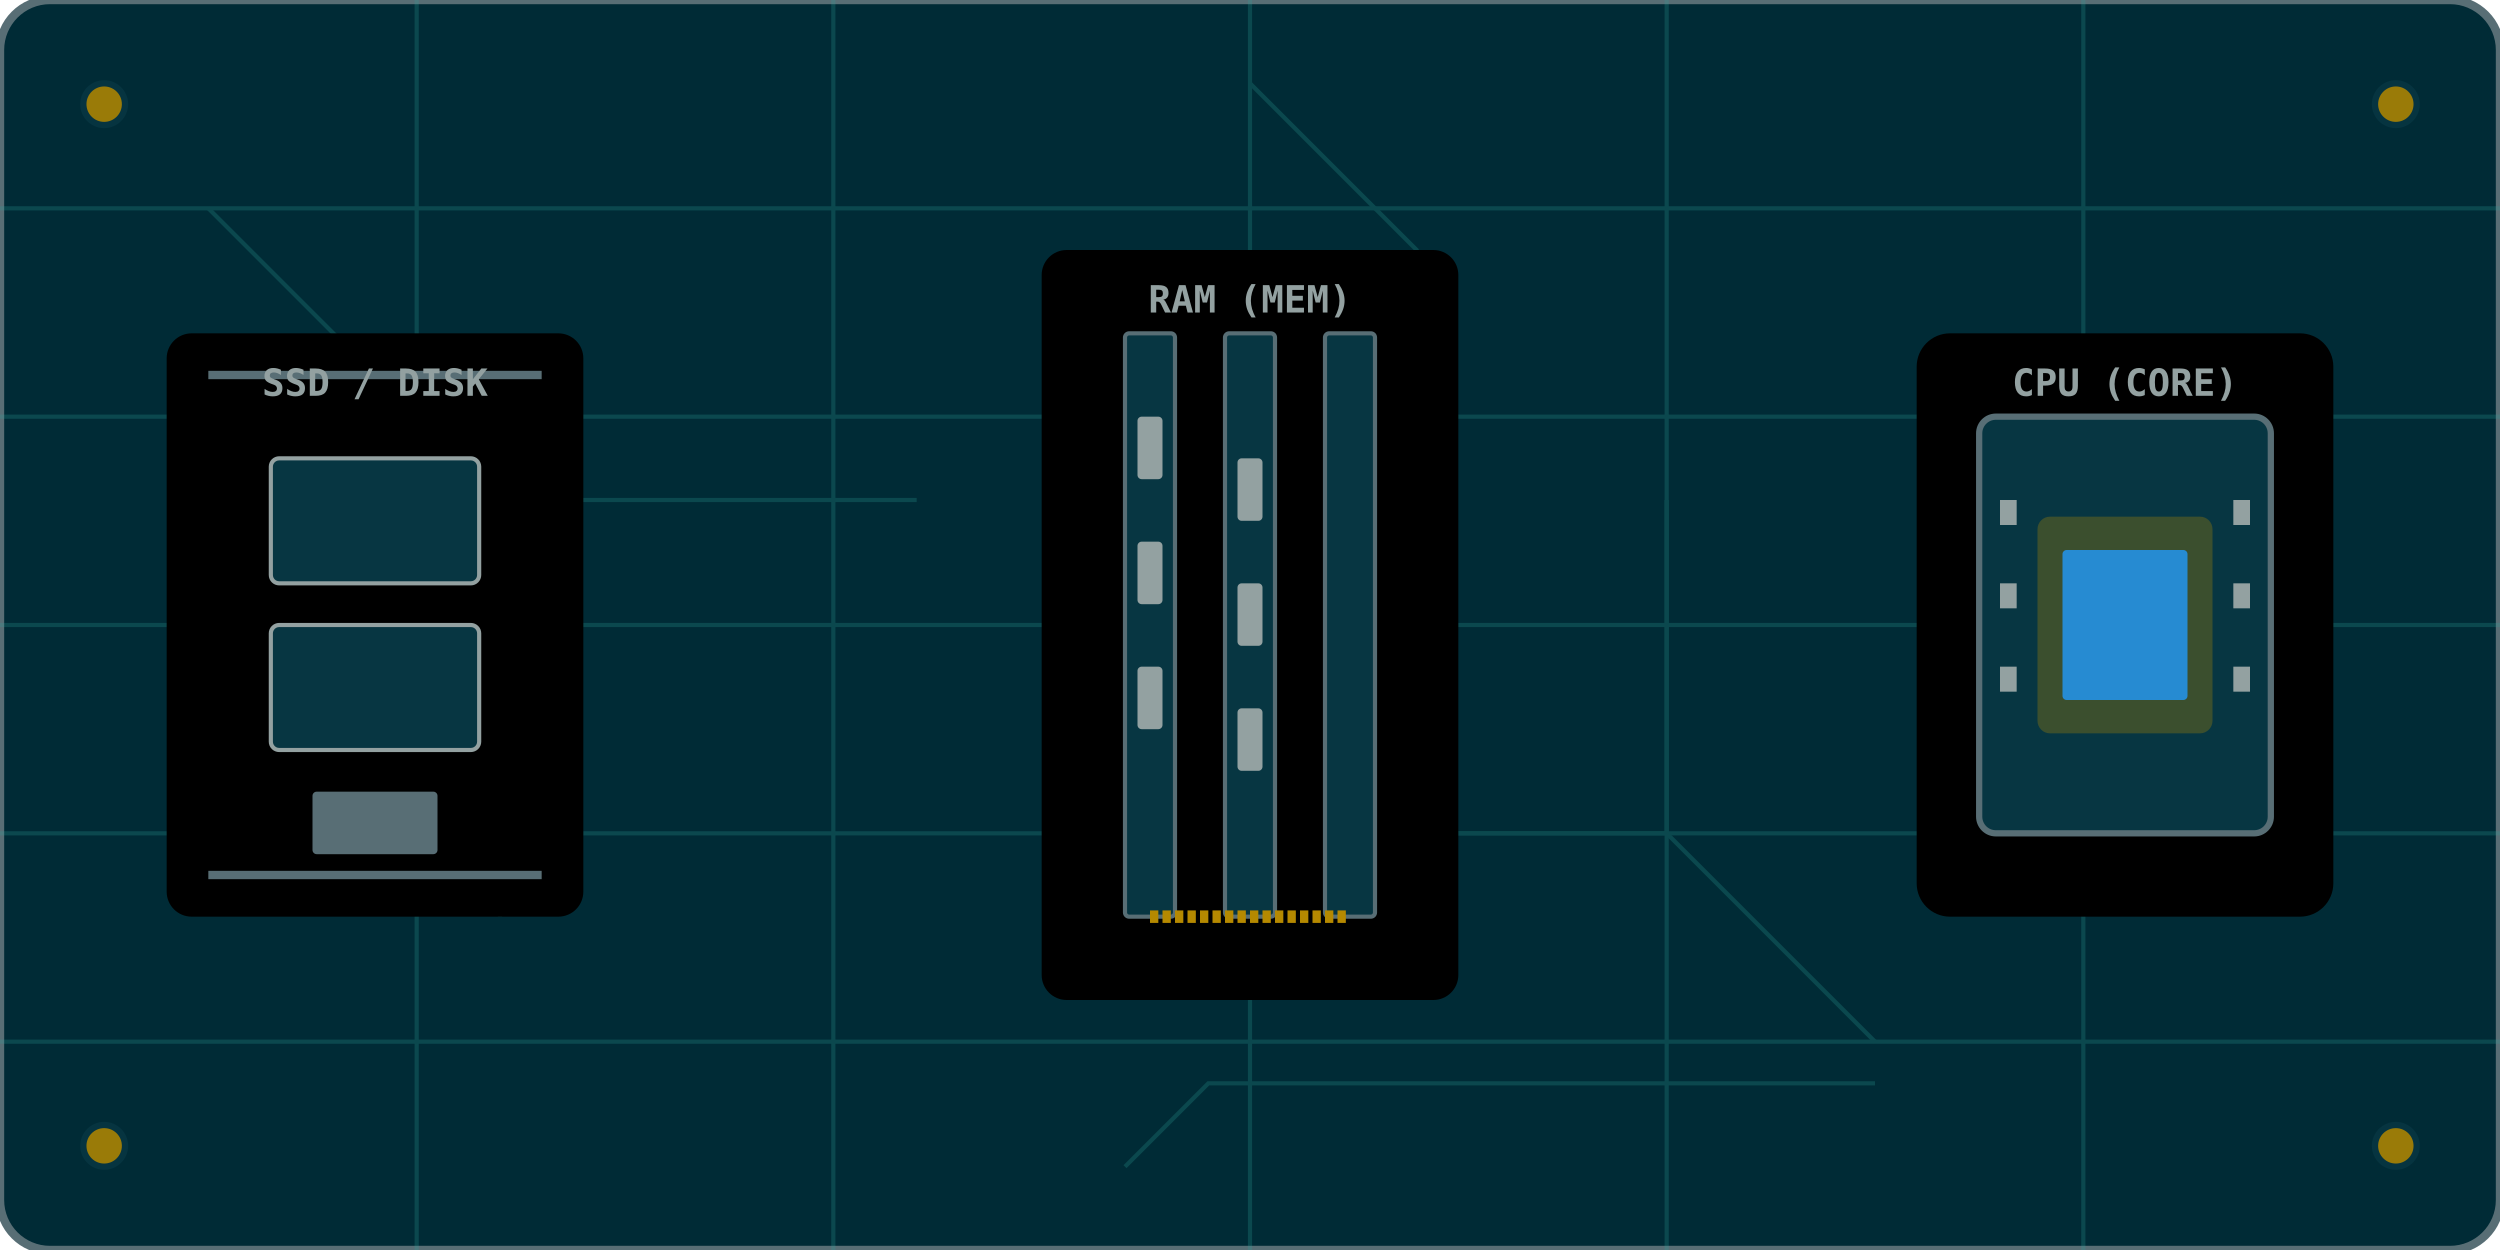
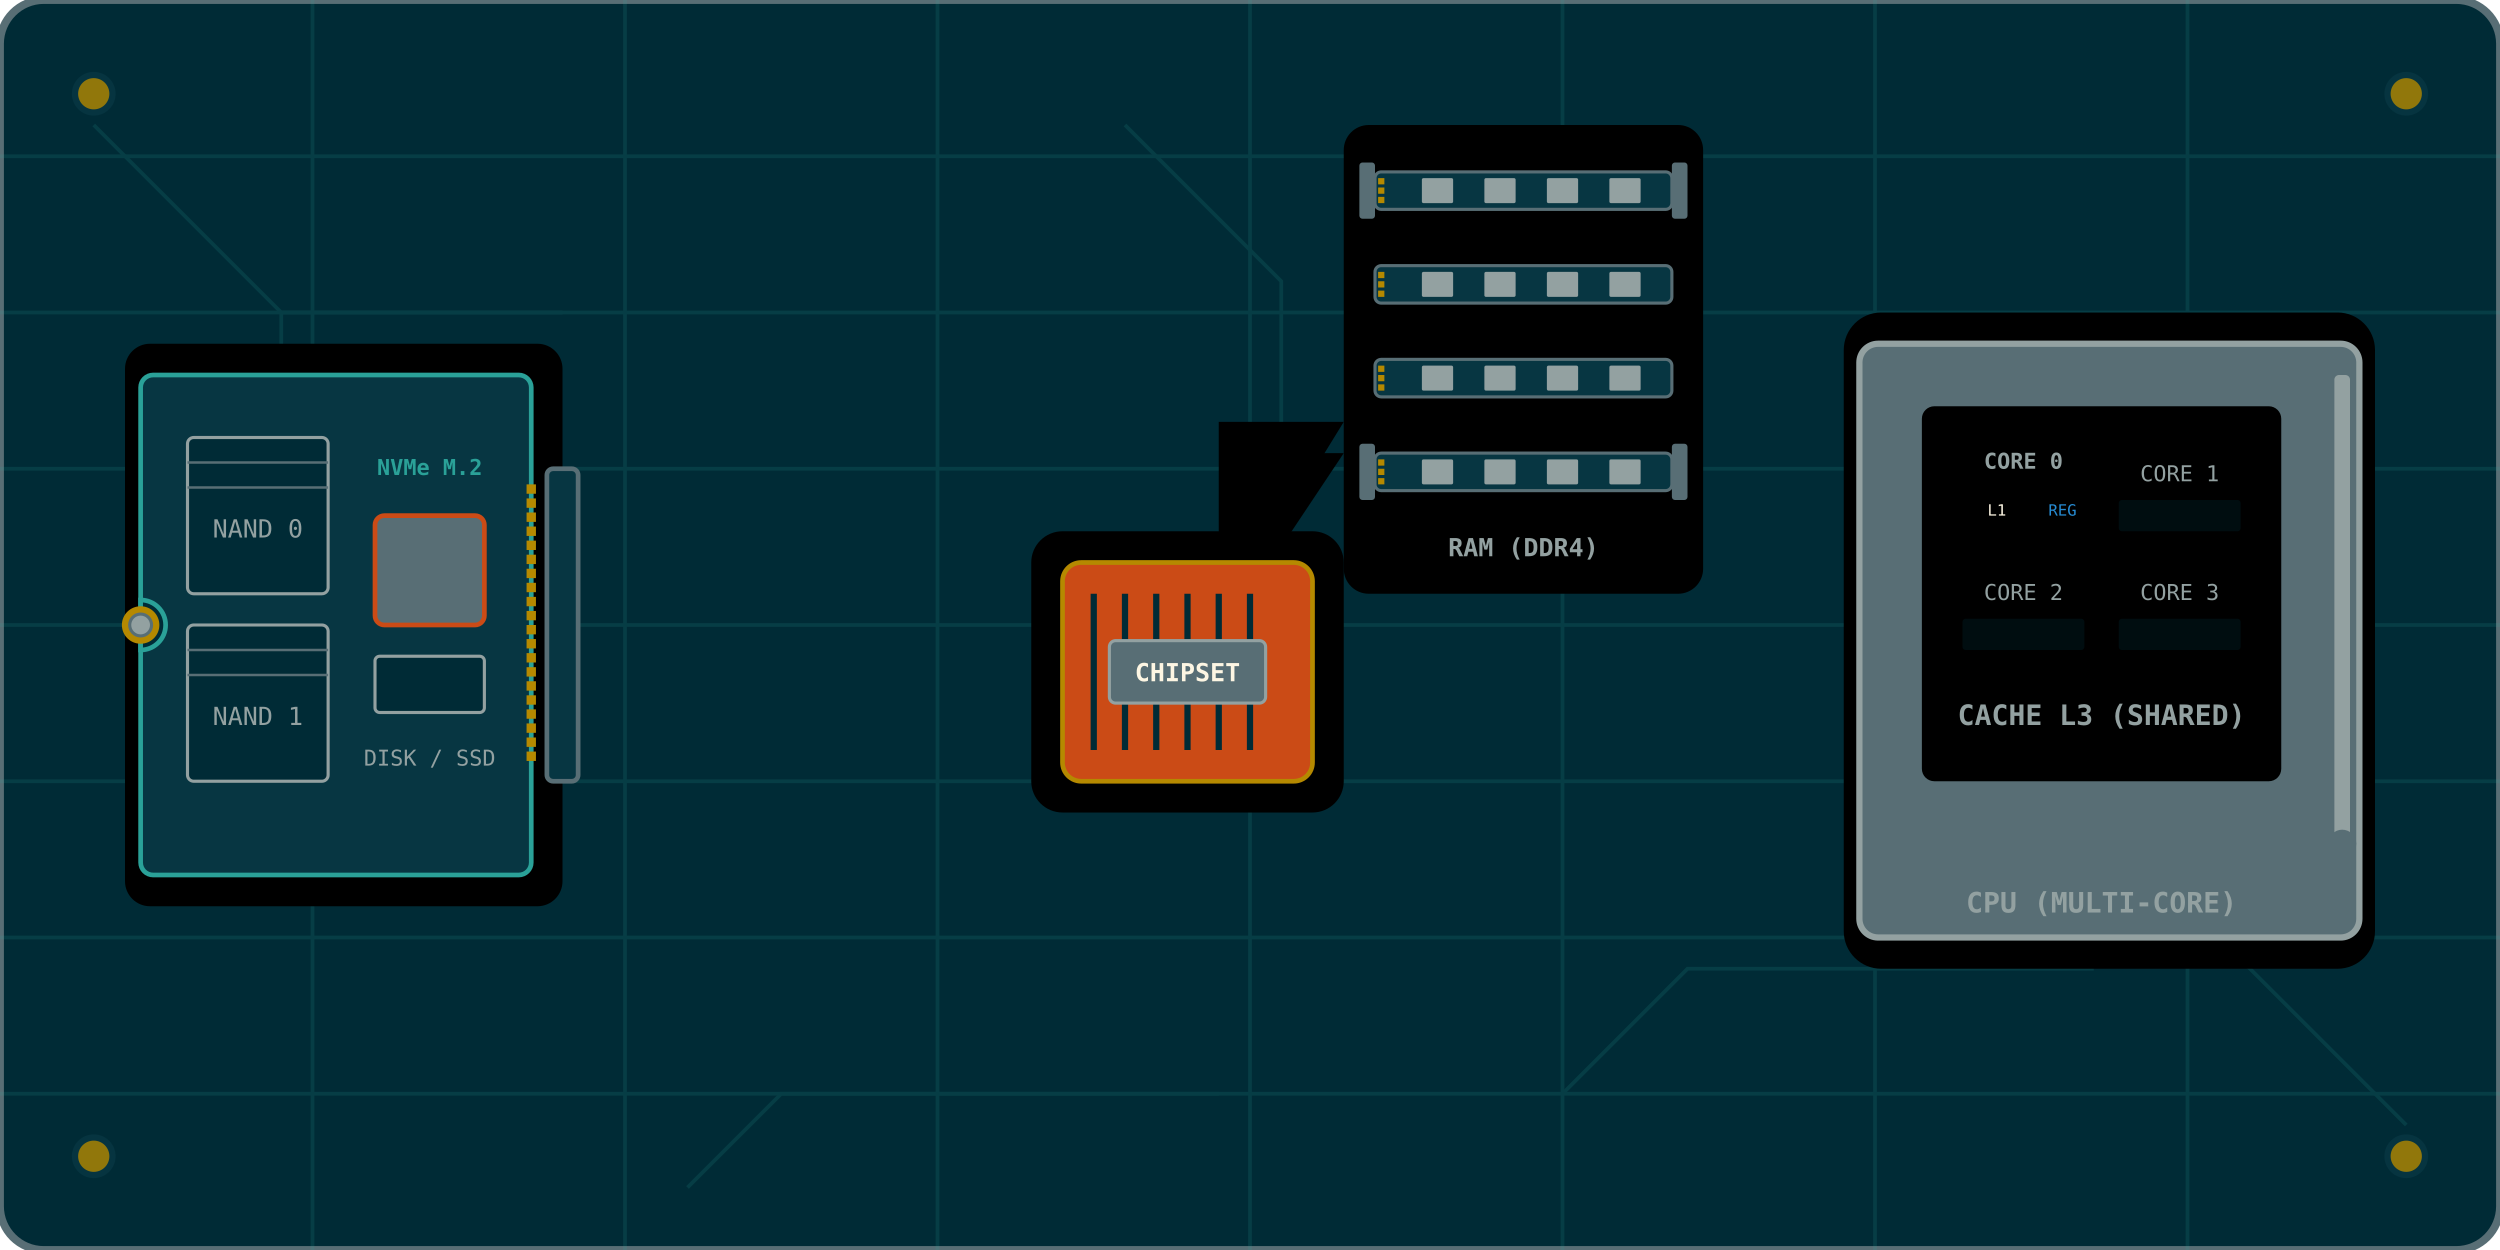
- <svg xmlns="http://www.w3.org/2000/svg" viewBox="0 0 600 300" width="100%" height="100%">
-   <rect width="600" height="300" rx="12" fill="#002b36" stroke="#586e75" stroke-width="2" />
-   <g stroke="#2aa198" stroke-width="1" opacity="0.25" fill="none">
-     <path d="M 0 50 L 600 50 M 0 100 L 600 100 M 0 150 L 600 150 M 0 200 L 600 200 M 0 250 L 600 250" />
-     <path d="M 100 0 L 100 300 M 200 0 L 200 300 M 300 0 L 300 300 M 400 0 L 400 300 M 500 0 L 500 300" />
-     <path d="M 50 50 L 120 120 L 220 120 M 120 120 L 120 220 M 300 20 L 340 60 L 340 180" />
-     <path d="M 450 250 L 400 200 L 320 200 M 400 200 L 400 120" />
-     <path d="M 270 280 L 290 260 L 450 260" />
+ <svg xmlns="http://www.w3.org/2000/svg" viewBox="0 0 800 400" width="100%" height="100%">
+   <rect width="800" height="400" rx="14" fill="#002b36" stroke="#586e75" stroke-width="2.5" />
+   <g stroke="#2aa198" stroke-width="1.2" opacity="0.15" fill="none" pointer-events="none">
+     <path d="M 0 50 L 800 50 M 0 100 L 800 100 M 0 150 L 800 150 M 0 200 L 800 200 M 0 250 L 800 250 M 0 300 L 800 300 M 0 350 L 800 350" />
+     <path d="M 100 0 L 100 400 M 200 0 L 200 400 M 300 0 L 300 400 M 400 0 L 400 400 M 500 0 L 500 400 M 600 0 L 600 400 M 700 0 L 700 400" />
+     <path d="M 30 40 L 90 100 L 180 100 M 90 100 L 90 220" />
+     <path d="M 770 360 L 710 300 L 600 300" />
+     <path d="M 360 40 L 410 90 L 410 210" />
+     <path d="M 500 350 L 540 310 L 670 310" />
+     <path d="M 220 380 L 250 350 L 390 350" />
  </g>
-   <g fill="#b58900" stroke="#073642" stroke-width="1.5" opacity="0.85">
-     <circle cx="25" cy="25" r="5" />
-     <circle cx="575" cy="25" r="5" />
-     <circle cx="25" cy="275" r="5" />
-     <circle cx="575" cy="275" r="5" />
+   <g fill="#b58900" stroke="#073642" stroke-width="2" opacity="0.8">
+     <circle cx="30" cy="30" r="6" />
+     <circle cx="770" cy="30" r="6" />
+     <circle cx="30" cy="370" r="6" />
+     <circle cx="770" cy="370" r="6" />
  </g>
-   <path id="bus-disk-ram" class="mobo-bus" d="M 140 150 L 250 150" />
-   <path id="bus-ram-cpu" class="mobo-bus" d="M 350 150 L 460 150" />
-   <g id="part-disk">
-     <rect class="mobo-part" x="40" y="80" width="100" height="140" rx="6" />
-     <g transform="translate(40, 80)" pointer-events="none">
-       <path d="M 10 10 L 90 10" stroke="#586e75" stroke-width="2" />
-       <path d="M 10 130 L 90 130" stroke="#586e75" stroke-width="2" />
-       <rect x="25" y="30" width="50" height="30" rx="2" fill="#073642" stroke="#93a1a1" stroke-width="1" />
-       <rect x="25" y="70" width="50" height="30" rx="2" fill="#073642" stroke="#93a1a1" stroke-width="1" />
-       <rect x="35" y="110" width="30" height="15" rx="1" fill="#586e75" />
-       <text x="50" y="15" fill="#93a1a1" font-family="monospace" font-size="9" font-weight="bold" text-anchor="middle">SSD / DISK</text>
+   <path id="bus-ssd-chipset" class="mobo-bus" d="M 180 200 L 340 200" />
+   <path id="bus-chipset-ram" class="mobo-bus" d="M 390 200 L 390 135 L 430 135" />
+   <path id="bus-ram-chipset" class="mobo-bus" d="M 430 145 L 400 145 L 400 205 L 390 205" />
+   <path id="bus-chipset-cpu" class="mobo-bus" d="M 420 230 L 600 230" />
+   <g id="part-ssd">
+     <rect class="mobo-part" x="40" y="110" width="140" height="180" rx="8" />
+     <rect x="175" y="150" width="10" height="100" rx="2" fill="#073642" stroke="#586e75" stroke-width="1.5" />
+     <g transform="translate(45, 120)">
+       <rect width="125" height="160" rx="4" fill="#073642" stroke="#2aa198" stroke-width="1.5" />
+       <line x1="125" y1="35" x2="125" y2="125" stroke="#b58900" stroke-width="3" stroke-dasharray="3 1.5" />
+       <path d="M 0 72 A 8 8 0 0 1 0 88 Z" fill="#002b36" stroke="#2aa198" stroke-width="1.5" />
+       <circle cx="0" cy="80" r="6" fill="#b58900" />
+       <circle cx="0" cy="80" r="3.5" fill="#93a1a1" stroke="#586e75" stroke-width="1" />
+       <rect x="15" y="20" width="45" height="50" rx="2" fill="#002b36" stroke="#93a1a1" stroke-width="1" />
+       <path d="M 15 28 L 60 28 M 15 36 L 60 36" stroke="#586e75" stroke-width="0.8" />
+       <text x="37.5" y="52" fill="#93a1a1" font-family="monospace" font-size="8" text-anchor="middle">NAND 0</text>
+       <rect x="15" y="80" width="45" height="50" rx="2" fill="#002b36" stroke="#93a1a1" stroke-width="1" />
+       <path d="M 15 88 L 60 88 M 15 96 L 60 96" stroke="#586e75" stroke-width="0.8" />
+       <text x="37.5" y="112" fill="#93a1a1" font-family="monospace" font-size="8" text-anchor="middle">NAND 1</text>
+       <rect x="75" y="45" width="35" height="35" rx="3" fill="#586e75" stroke="#cb4b16" stroke-width="1.5" />
+       <rect x="75" y="90" width="35" height="18" rx="1.5" fill="#002b36" stroke="#93a1a1" stroke-width="1" />
+       <text x="92.5" y="32" fill="#2aa198" font-family="monospace" font-size="7" font-weight="bold" text-anchor="middle">NVMe M.2</text>
+       <text x="92.5" y="125" fill="#93a1a1" font-family="monospace" font-size="7" text-anchor="middle">DISK / SSD</text>
+     </g>
+   </g>
+   <g id="part-chipset">
+     <rect class="mobo-part" x="330" y="170" width="100" height="90" rx="10" />
+     <g transform="translate(330, 170)">
+       <rect x="10" y="10" width="80" height="70" rx="6" fill="#cb4b16" stroke="#b58900" stroke-width="1.5" />
+       <g stroke="#002b36" stroke-width="2">
+         <line x1="20" y1="20" x2="20" y2="70" />
+         <line x1="30" y1="20" x2="30" y2="70" />
+         <line x1="40" y1="20" x2="40" y2="70" />
+         <line x1="50" y1="20" x2="50" y2="70" />
+         <line x1="60" y1="20" x2="60" y2="70" />
+         <line x1="70" y1="20" x2="70" y2="70" />
+       </g>
+       <rect x="25" y="35" width="50" height="20" rx="2" fill="#586e75" stroke="#93a1a1" stroke-width="1" />
+       <text x="50" y="48" fill="#fdf6e3" font-family="monospace" font-size="8" font-weight="bold" text-anchor="middle">CHIPSET</text>
    </g>
  </g>
  <g id="part-ram">
-     <rect class="mobo-part" x="250" y="60" width="100" height="180" rx="6" />
-     <g transform="translate(250, 60)" pointer-events="none">
-       <rect x="20" y="20" width="12" height="140" rx="1" fill="#073642" stroke="#586e75" stroke-width="1" />
-       <rect x="44" y="20" width="12" height="140" rx="1" fill="#073642" stroke="#586e75" stroke-width="1" />
-       <rect x="68" y="20" width="12" height="140" rx="1" fill="#073642" stroke="#586e75" stroke-width="1" />
-       <rect x="23" y="40" width="6" height="15" rx="1" fill="#93a1a1" />
-       <rect x="23" y="70" width="6" height="15" rx="1" fill="#93a1a1" />
-       <rect x="23" y="100" width="6" height="15" rx="1" fill="#93a1a1" />
-       <rect x="47" y="50" width="6" height="15" rx="1" fill="#93a1a1" />
-       <rect x="47" y="80" width="6" height="15" rx="1" fill="#93a1a1" />
-       <rect x="47" y="110" width="6" height="15" rx="1" fill="#93a1a1" />
-       <line x1="26" y1="160" x2="74" y2="160" stroke="#b58900" stroke-width="3" stroke-dasharray="2 1" />
-       <text x="50" y="15" fill="#93a1a1" font-family="monospace" font-size="9" font-weight="bold" text-anchor="middle">RAM (MEM)</text>
+     <rect class="mobo-part" x="430" y="40" width="115" height="150" rx="8" />
+     <g transform="translate(430, 40)">
+       <rect x="10" y="15" width="95" height="12" rx="2" fill="#073642" stroke="#586e75" stroke-width="1" />
+       <rect x="10" y="45" width="95" height="12" rx="2" fill="#073642" stroke="#586e75" stroke-width="1" />
+       <rect x="10" y="75" width="95" height="12" rx="2" fill="#073642" stroke="#586e75" stroke-width="1" />
+       <rect x="10" y="105" width="95" height="12" rx="2" fill="#073642" stroke="#586e75" stroke-width="1" />
+       <g>
+         <line x1="12" y1="17" x2="12" y2="25" stroke="#b58900" stroke-width="2" stroke-dasharray="2 1" />
+         <line x1="12" y1="47" x2="12" y2="55" stroke="#b58900" stroke-width="2" stroke-dasharray="2 1" />
+         <line x1="12" y1="77" x2="12" y2="85" stroke="#b58900" stroke-width="2" stroke-dasharray="2 1" />
+         <line x1="12" y1="107" x2="12" y2="115" stroke="#b58900" stroke-width="2" stroke-dasharray="2 1" />
+         <g fill="#93a1a1">
+           <rect x="25" y="17" width="10" height="8" rx="0.5" />
+           <rect x="45" y="17" width="10" height="8" rx="0.5" />
+           <rect x="65" y="17" width="10" height="8" rx="0.5" />
+           <rect x="85" y="17" width="10" height="8" rx="0.5" />
+           <rect x="25" y="47" width="10" height="8" rx="0.5" />
+           <rect x="45" y="47" width="10" height="8" rx="0.5" />
+           <rect x="65" y="47" width="10" height="8" rx="0.5" />
+           <rect x="85" y="47" width="10" height="8" rx="0.5" />
+           <rect x="25" y="77" width="10" height="8" rx="0.5" />
+           <rect x="45" y="77" width="10" height="8" rx="0.5" />
+           <rect x="65" y="77" width="10" height="8" rx="0.5" />
+           <rect x="85" y="77" width="10" height="8" rx="0.5" />
+           <rect x="25" y="107" width="10" height="8" rx="0.5" />
+           <rect x="45" y="107" width="10" height="8" rx="0.5" />
+           <rect x="65" y="107" width="10" height="8" rx="0.5" />
+           <rect x="85" y="107" width="10" height="8" rx="0.5" />
+         </g>
+       </g>
+       <rect x="5" y="12" width="5" height="18" fill="#586e75" rx="1" />
+       <rect x="105" y="12" width="5" height="18" fill="#586e75" rx="1" />
+       <rect x="5" y="102" width="5" height="18" fill="#586e75" rx="1" />
+       <rect x="105" y="102" width="5" height="18" fill="#586e75" rx="1" />
+       <text x="57.5" y="138" fill="#93a1a1" font-family="monospace" font-size="8" font-weight="bold" text-anchor="middle">RAM (DDR4)</text>
    </g>
  </g>
  <g id="part-cpu">
-     <rect class="mobo-part" x="460" y="80" width="100" height="140" rx="8" />
-     <g transform="translate(460, 80)" pointer-events="none">
-       <rect x="15" y="20" width="70" height="100" rx="4" fill="#073642" stroke="#586e75" stroke-width="1.5" />
-       <rect x="30" y="45" width="40" height="50" rx="2" fill="#b58900" opacity="0.3" stroke="#b58900" stroke-width="2" />
-       <rect x="35" y="52" width="30" height="36" rx="1" fill="#268bd2" />
-       <rect x="20" y="40" width="4" height="6" fill="#93a1a1" />
-       <rect x="20" y="60" width="4" height="6" fill="#93a1a1" />
-       <rect x="20" y="80" width="4" height="6" fill="#93a1a1" />
-       <rect x="76" y="40" width="4" height="6" fill="#93a1a1" />
-       <rect x="76" y="60" width="4" height="6" fill="#93a1a1" />
-       <rect x="76" y="80" width="4" height="6" fill="#93a1a1" />
-       <text x="50" y="15" fill="#93a1a1" font-family="monospace" font-size="9" font-weight="bold" text-anchor="middle">CPU (CORE)</text>
+     <rect class="mobo-part" x="590" y="100" width="170" height="210" rx="12" />
+     <g transform="translate(590, 100)">
+       <rect x="5" y="10" width="160" height="190" rx="6" fill="#586e75" stroke="#93a1a1" stroke-width="2" />
+       <rect x="157" y="20" width="5" height="150" fill="#93a1a1" rx="1.5" />
+       <circle cx="159.5" cy="170" r="4.5" fill="#586e75" />
+       <rect id="cpu-die" class="cpu-die" x="25" y="30" width="115" height="120" rx="4" />
+       <rect id="cpu-l3" class="cpu-l3-region" x="35" y="115" width="95" height="25" rx="2" />
+       <text x="82.5" y="132" fill="#93a1a1" font-family="monospace" font-size="9" font-weight="bold" text-anchor="middle">CACHE L3 (SHARED)</text>
+       <g id="cpu-core-0">
+         <rect class="cpu-core" x="35" y="40" width="45" height="34" rx="2" />
+         <text x="57.5" y="50" fill="#93a1a1" font-family="monospace" font-size="7" font-weight="bold" text-anchor="middle">CORE 0</text>
+         <rect id="cpu-l1" class="cpu-l1-region" x="38" y="55" width="22" height="16" rx="1" />
+         <text x="49" y="65" fill="#fdf6e3" font-family="monospace" font-size="5" text-anchor="middle">L1</text>
+         <rect id="cpu-reg" class="cpu-reg-region" x="63" y="55" width="14" height="16" rx="1" />
+         <text x="70" y="65" fill="#268bd2" font-family="monospace" font-size="5" text-anchor="middle">REG</text>
+       </g>
+       <g id="cpu-core-1">
+         <rect class="cpu-core" x="85" y="40" width="45" height="34" rx="2" />
+         <text x="107.5" y="54" fill="#93a1a1" font-family="monospace" font-size="7" text-anchor="middle">CORE 1</text>
+         <rect x="88" y="60" width="39" height="10" fill="#002b36" opacity="0.3" rx="1" />
+       </g>
+       <g id="cpu-core-2">
+         <rect class="cpu-core" x="35" y="78" width="45" height="34" rx="2" />
+         <text x="57.5" y="92" fill="#93a1a1" font-family="monospace" font-size="7" text-anchor="middle">CORE 2</text>
+         <rect x="38" y="98" width="39" height="10" fill="#002b36" opacity="0.3" rx="1" />
+       </g>
+       <g id="cpu-core-3">
+         <rect class="cpu-core" x="85" y="78" width="45" height="34" rx="2" />
+         <text x="107.5" y="92" fill="#93a1a1" font-family="monospace" font-size="7" text-anchor="middle">CORE 3</text>
+         <rect x="88" y="98" width="39" height="10" fill="#002b36" opacity="0.3" rx="1" />
+       </g>
+       <path id="bus-cpu-internal" class="mobo-bus" d="M 82.5 115 L 82.5 76 L 68 76 L 68 71" opacity="0.6" stroke-width="1.2" />
+       <text x="82.5" y="192" fill="#93a1a1" font-family="monospace" font-size="9" font-weight="bold" text-anchor="middle">CPU (MULTI-CORE)</text>
    </g>
  </g>
</svg>
